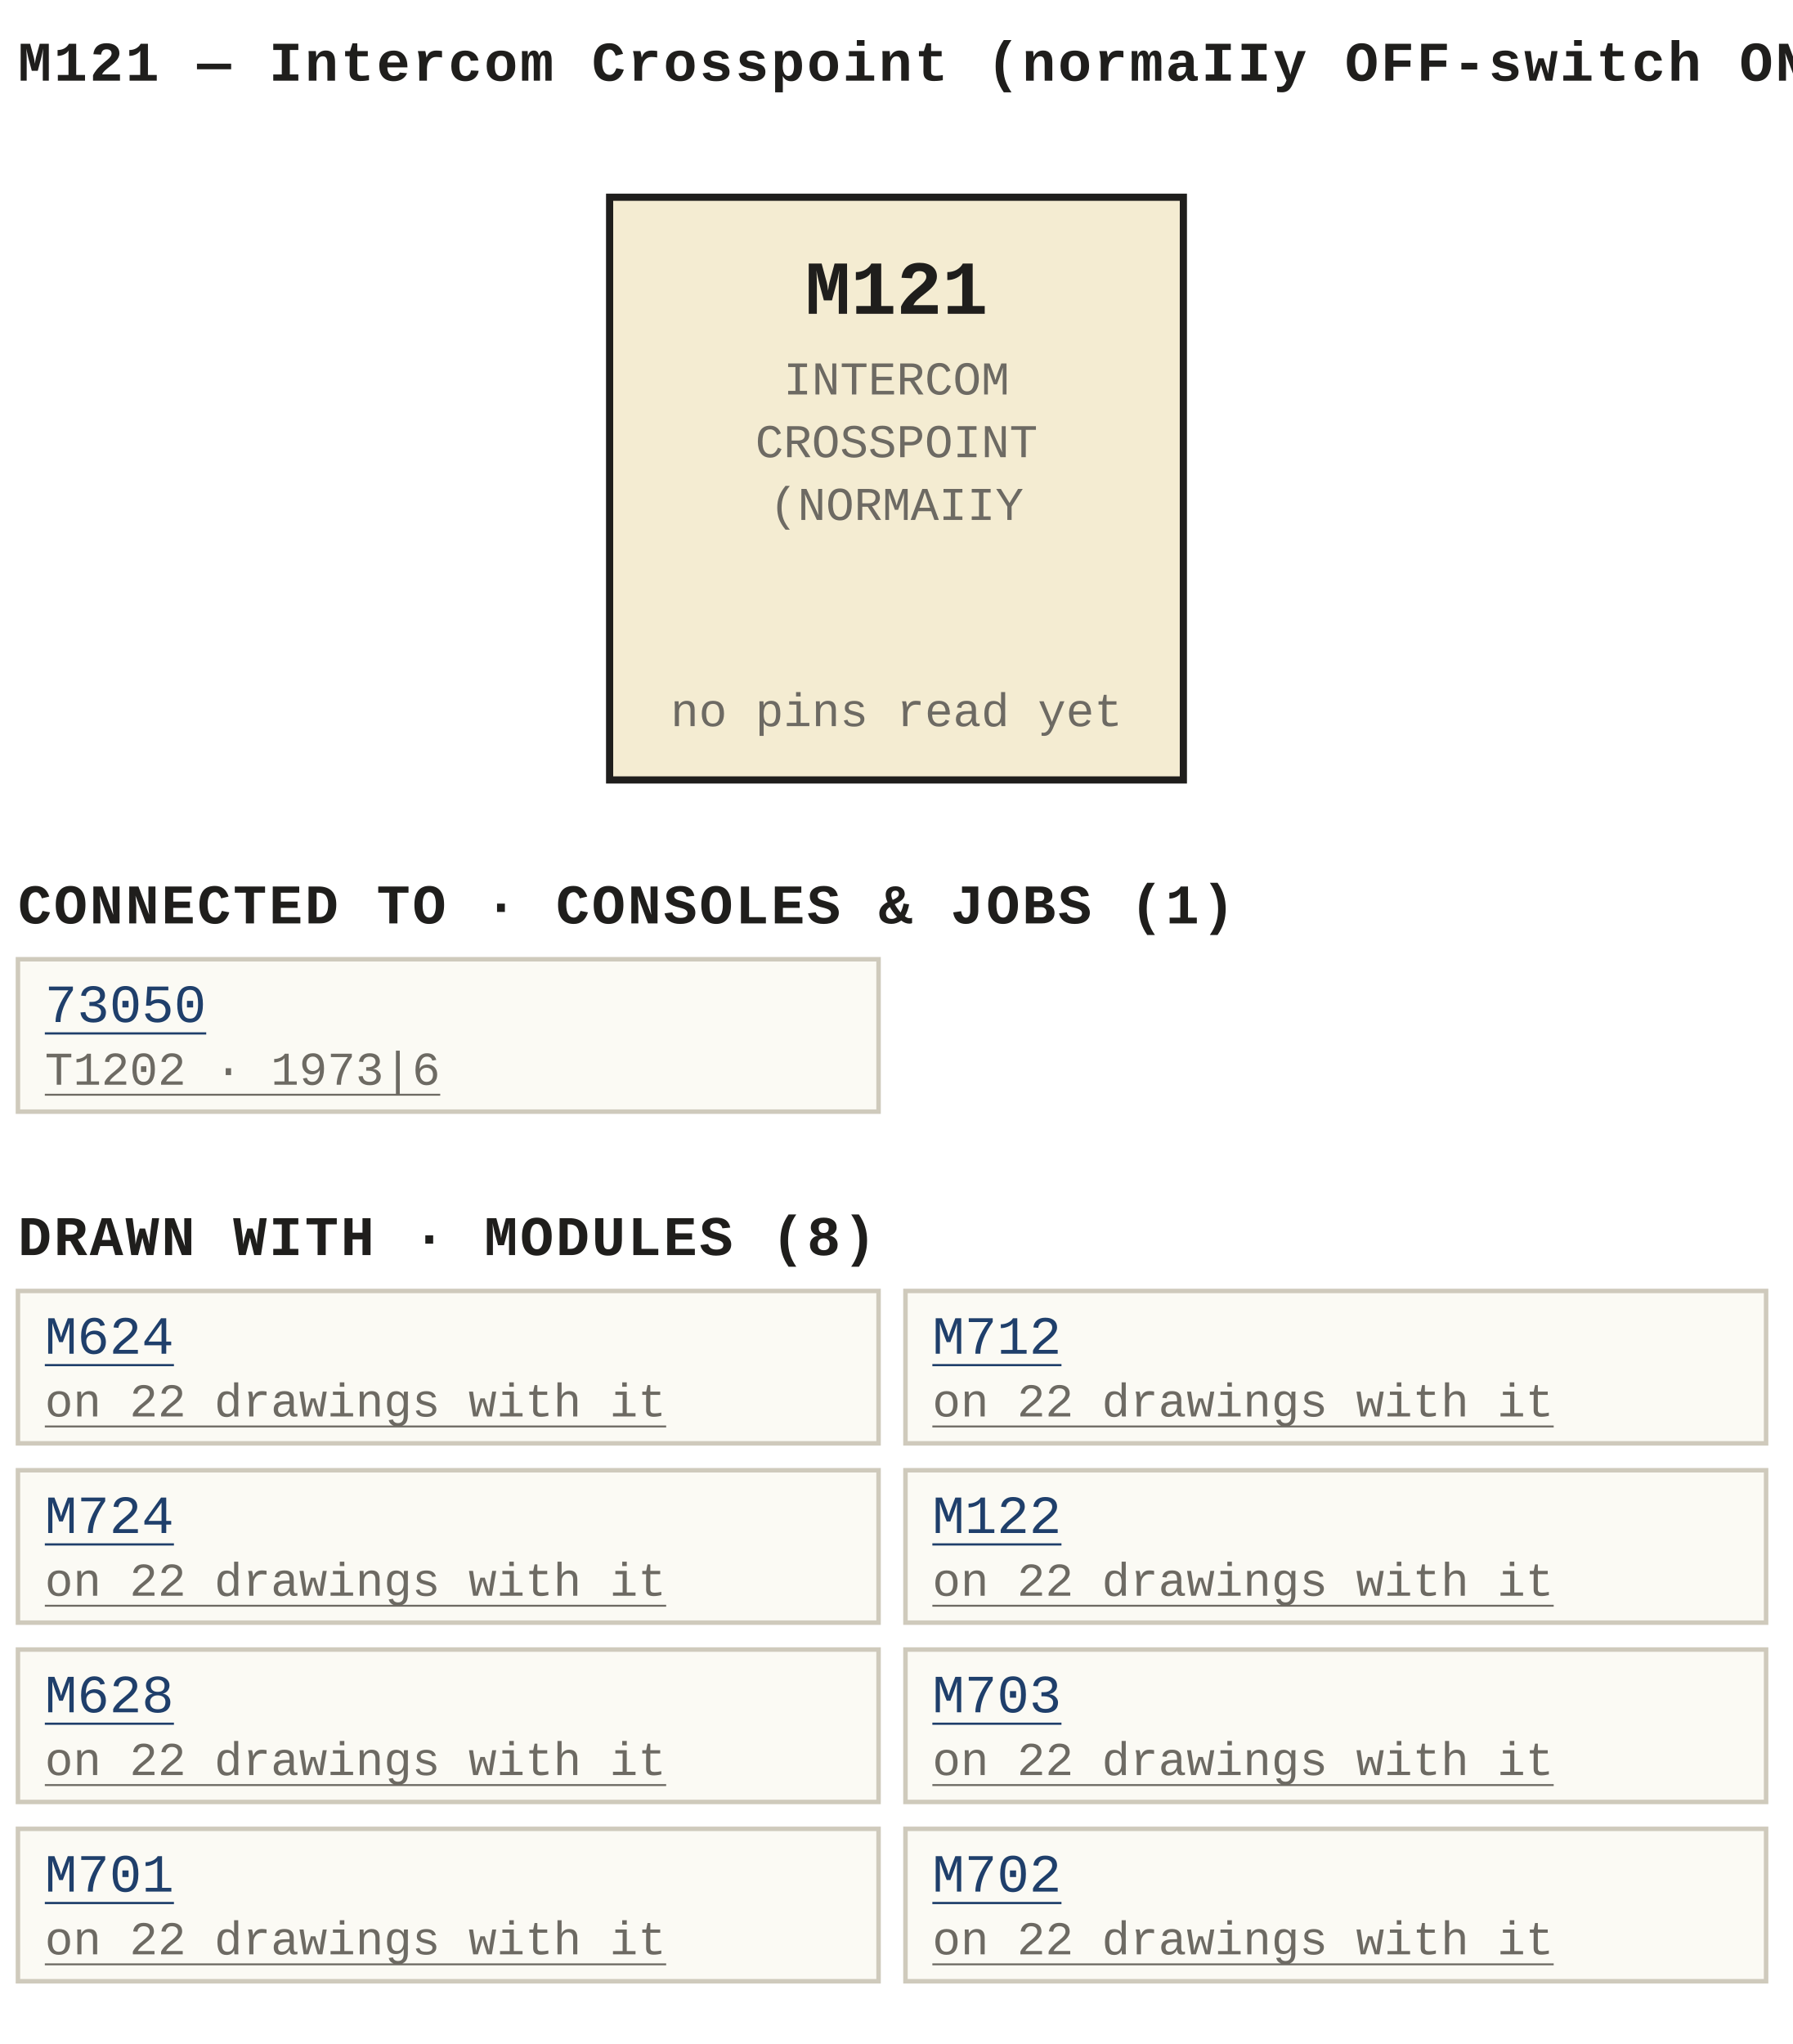
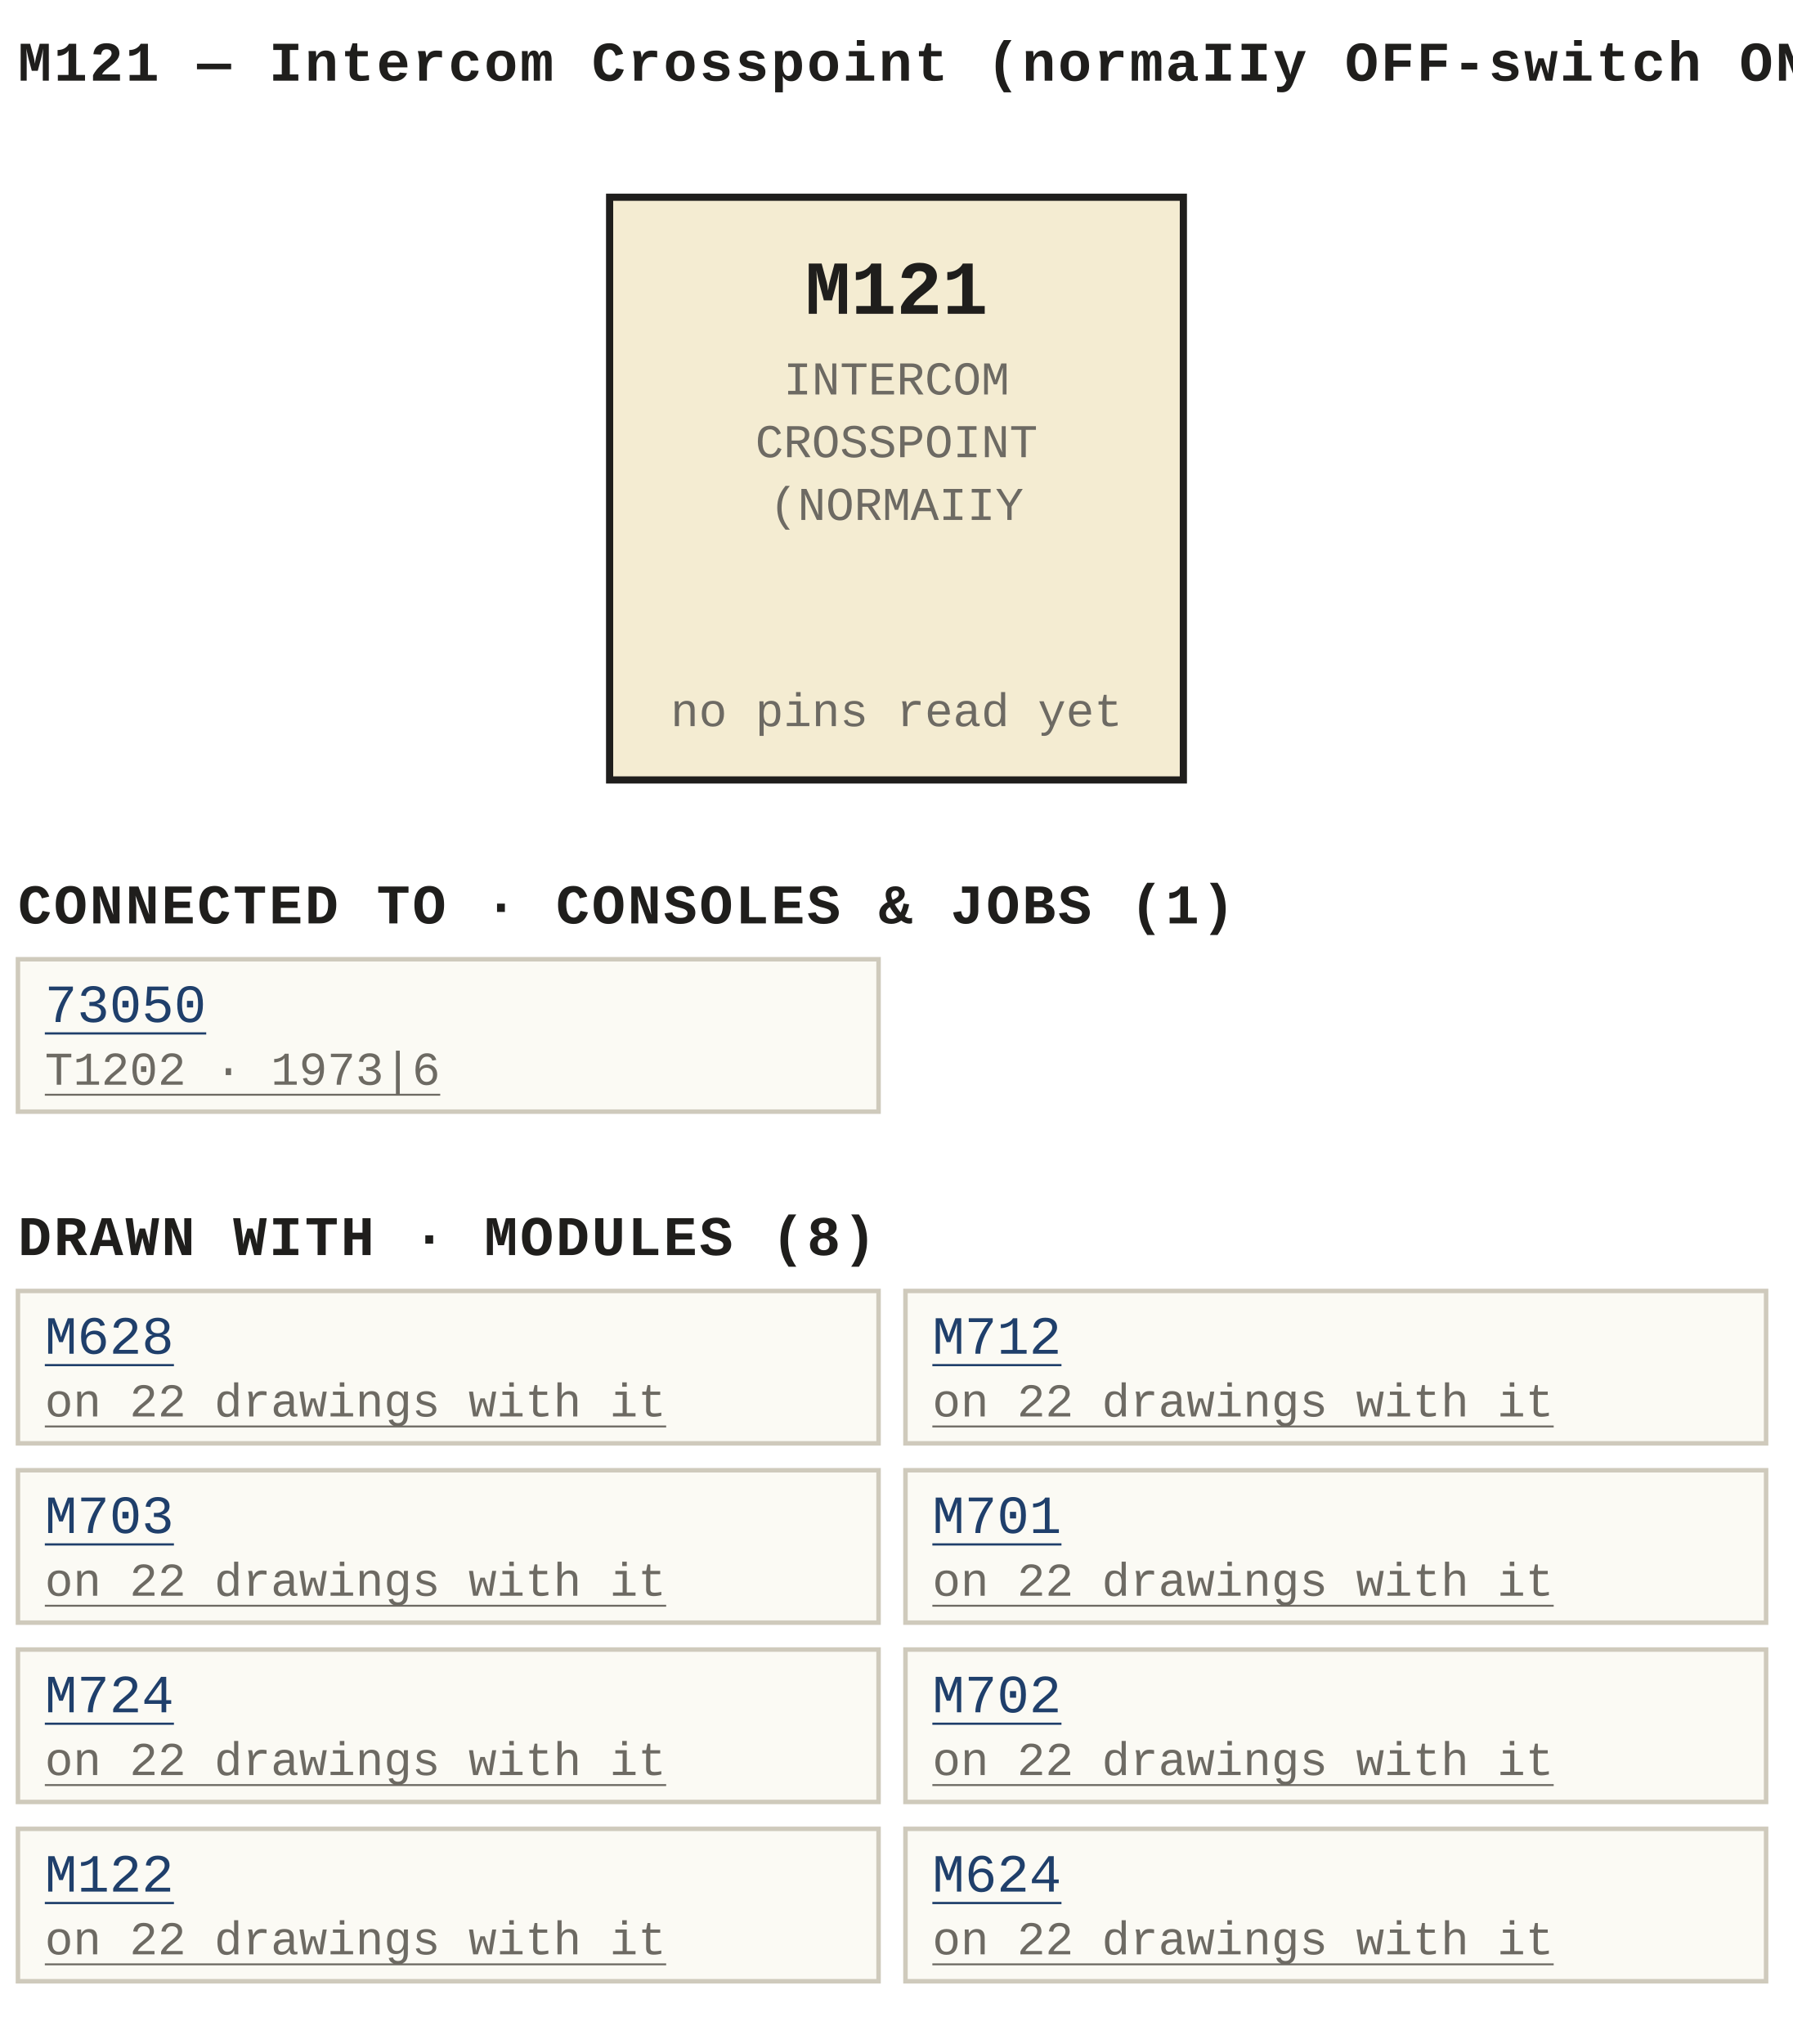
<svg xmlns="http://www.w3.org/2000/svg" class="wp" viewBox="0 0 400 456" width="400" height="456" role="img" aria-label="M121 connections" style="width:100%;max-width:500px;height:auto;background:#fbfaf4">
  <style>.wp text{font-family:"Courier Prime","Courier New",Courier,monospace;fill:#1f1e1c;font-size:12px} .wp .f{fill:#6d6a63;font-size:10.5px} .wp .h{font-size:12.5px;font-weight:700;letter-spacing:.04em} .wp .b{font-size:17px;font-weight:700} .wp a text{fill:#1f3f6b;text-decoration:underline} .wp a:hover rect{fill:#efe9d2}</style>
  <text x="4" y="18" class="h">M121 — Intercom Crosspoint (normaIIy OFF-switch ON)</text>
  <rect x="136" y="44" width="128" height="130" fill="#f4ecd2" stroke="#1f1e1c" stroke-width="1.6" />
  <text x="200.0" y="70" class="b" text-anchor="middle">M121</text>
  <text x="200.0" y="88" class="f" text-anchor="middle">INTERCOM</text>
  <text x="200.0" y="102" class="f" text-anchor="middle">CROSSPOINT</text>
  <text x="200.0" y="116" class="f" text-anchor="middle">(NORMAIIY</text>
  <text x="200.0" y="162" class="f" text-anchor="middle">no pins read yet</text>
  <text x="4" y="206" class="h">CONNECTED TO · CONSOLES &amp; JOBS (1)</text>
  <a href="../../PAGES/Job-73050.html">
    <rect x="4" y="214" width="192" height="34" fill="#fbfaf4" stroke="#cfcabc" />
    <text x="10" y="228">73050</text>
    <text x="10" y="242" class="f">T1202 · 1973|6</text>
  </a>
  <text x="4" y="280" class="h">DRAWN WITH · MODULES (8)</text>
-   <a href="../../PAGES/M624.html">
+   <a href="../../PAGES/M628.html">
    <rect x="4" y="288" width="192" height="34" fill="#fbfaf4" stroke="#cfcabc" />
-     <text x="10" y="302">M624</text>
+     <text x="10" y="302">M628</text>
    <text x="10" y="316" class="f">on 22 drawings with it</text>
  </a>
  <a href="../../PAGES/M712.html">
    <rect x="202" y="288" width="192" height="34" fill="#fbfaf4" stroke="#cfcabc" />
    <text x="208" y="302">M712</text>
    <text x="208" y="316" class="f">on 22 drawings with it</text>
  </a>
-   <a href="../../PAGES/M724.html">
+   <a href="../../PAGES/M703.html">
    <rect x="4" y="328" width="192" height="34" fill="#fbfaf4" stroke="#cfcabc" />
-     <text x="10" y="342">M724</text>
+     <text x="10" y="342">M703</text>
    <text x="10" y="356" class="f">on 22 drawings with it</text>
  </a>
-   <a href="../../PAGES/M122.html">
+   <a href="../../PAGES/M701.html">
    <rect x="202" y="328" width="192" height="34" fill="#fbfaf4" stroke="#cfcabc" />
-     <text x="208" y="342">M122</text>
+     <text x="208" y="342">M701</text>
    <text x="208" y="356" class="f">on 22 drawings with it</text>
  </a>
-   <a href="../../PAGES/M628.html">
+   <a href="../../PAGES/M724.html">
    <rect x="4" y="368" width="192" height="34" fill="#fbfaf4" stroke="#cfcabc" />
-     <text x="10" y="382">M628</text>
+     <text x="10" y="382">M724</text>
    <text x="10" y="396" class="f">on 22 drawings with it</text>
  </a>
-   <a href="../../PAGES/M703.html">
+   <a href="../../PAGES/M702.html">
    <rect x="202" y="368" width="192" height="34" fill="#fbfaf4" stroke="#cfcabc" />
-     <text x="208" y="382">M703</text>
+     <text x="208" y="382">M702</text>
    <text x="208" y="396" class="f">on 22 drawings with it</text>
  </a>
-   <a href="../../PAGES/M701.html">
+   <a href="../../PAGES/M122.html">
    <rect x="4" y="408" width="192" height="34" fill="#fbfaf4" stroke="#cfcabc" />
-     <text x="10" y="422">M701</text>
+     <text x="10" y="422">M122</text>
    <text x="10" y="436" class="f">on 22 drawings with it</text>
  </a>
-   <a href="../../PAGES/M702.html">
+   <a href="../../PAGES/M624.html">
    <rect x="202" y="408" width="192" height="34" fill="#fbfaf4" stroke="#cfcabc" />
-     <text x="208" y="422">M702</text>
+     <text x="208" y="422">M624</text>
    <text x="208" y="436" class="f">on 22 drawings with it</text>
  </a>
</svg>
